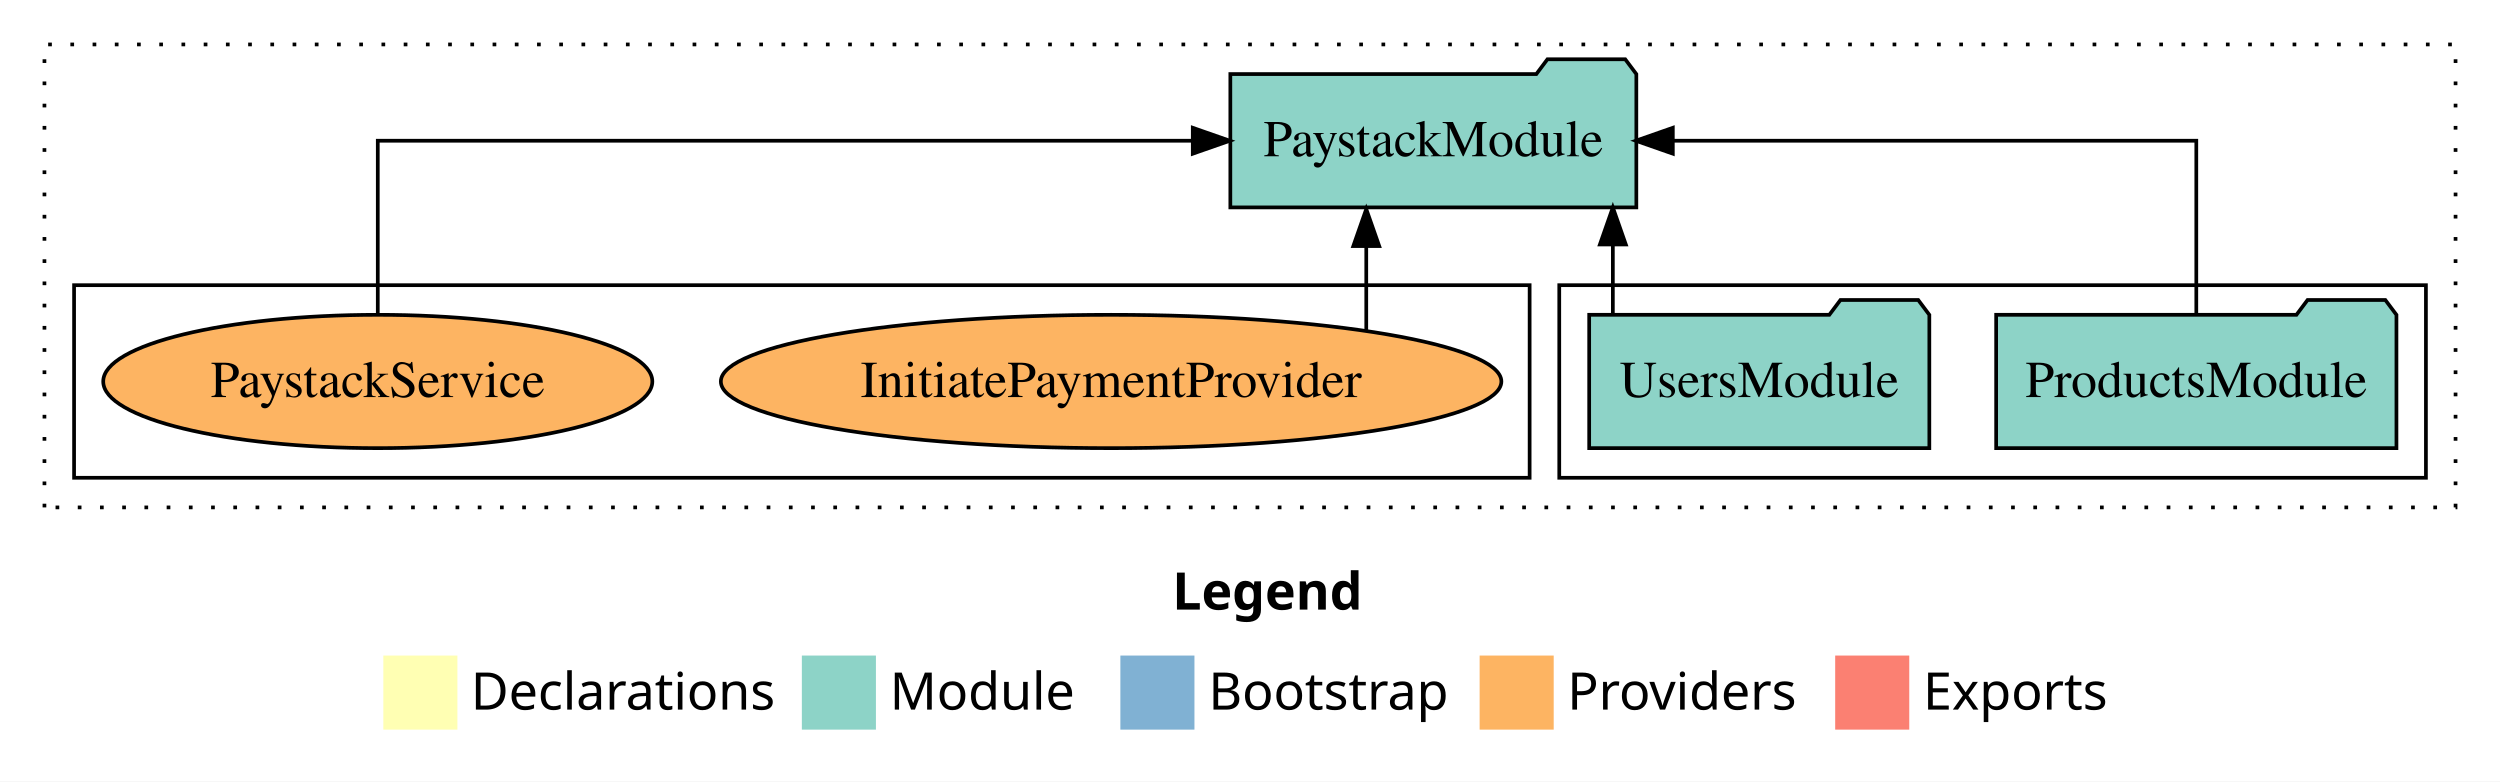
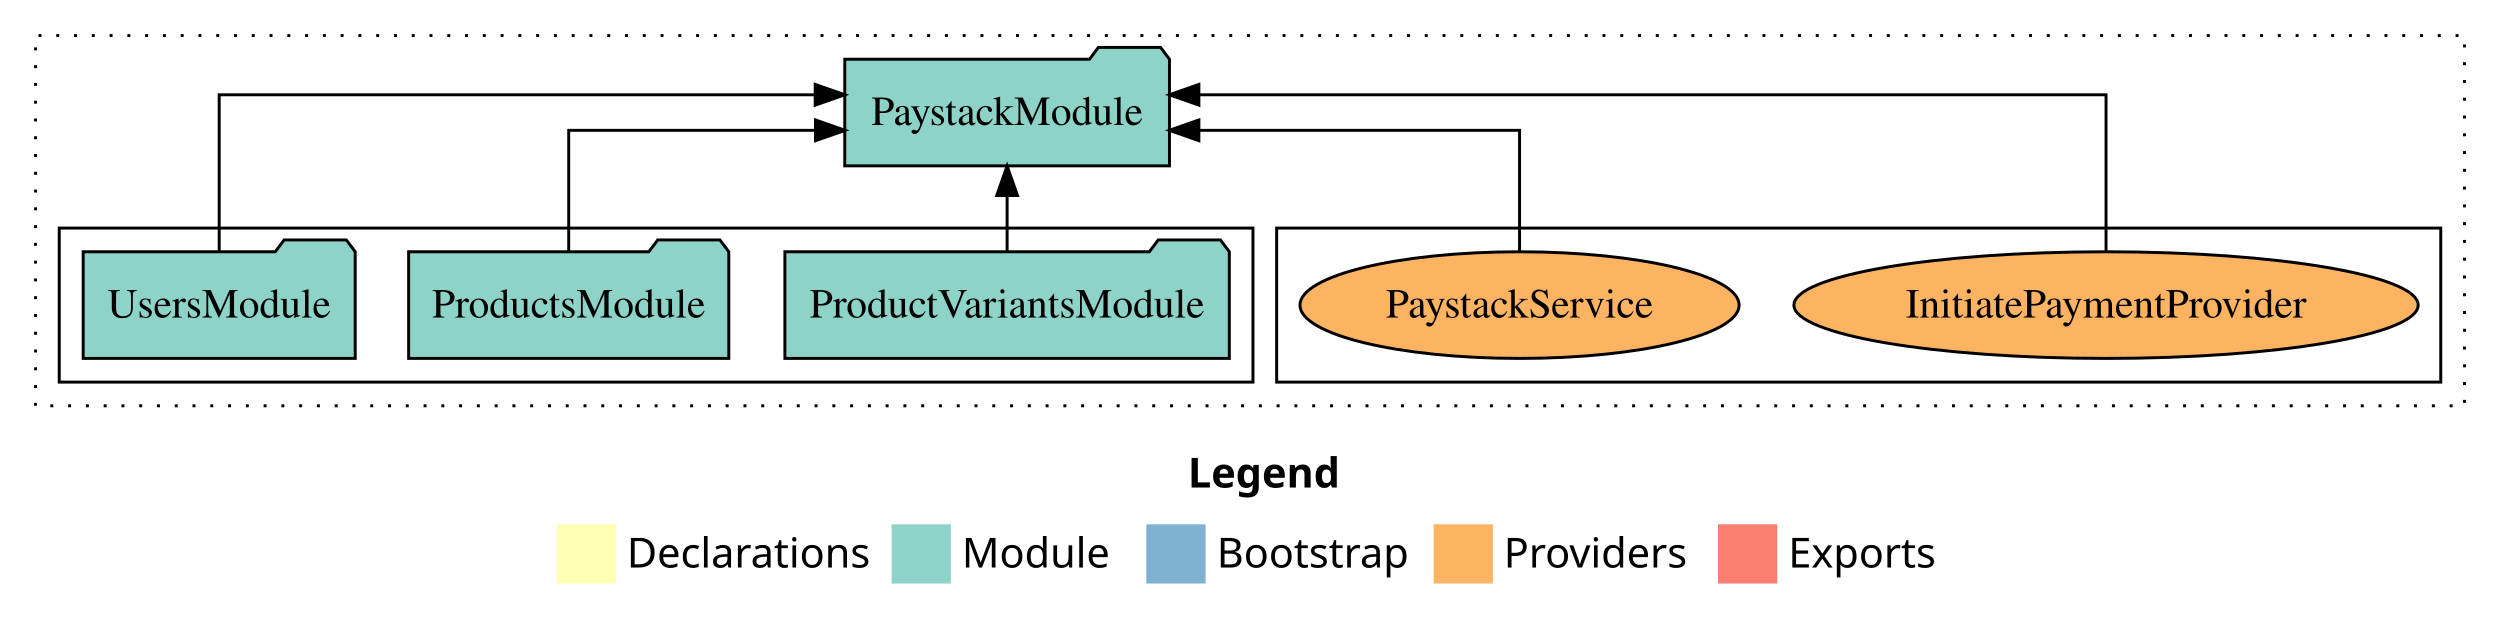
- <svg xmlns="http://www.w3.org/2000/svg" width="675pt" height="211pt" viewBox="0.00 0.00 675.00 211.00">
+ <svg xmlns="http://www.w3.org/2000/svg" width="844pt" height="211pt" viewBox="0.00 0.00 844.00 211.00">
  <g id="graph0" class="graph" transform="scale(1 1) rotate(0) translate(4 207)">
-     <polygon fill="white" stroke="transparent" points="-4,4 -4,-207 671,-207 671,4 -4,4" />
-     <text text-anchor="start" x="312.51" y="-42.4" font-family="Times-12" font-weight="bold" font-size="14.00">Legend</text>
-     <polygon fill="#ffffb3" stroke="transparent" points="99.5,-10 99.5,-30 119.5,-30 119.5,-10 99.5,-10" />
-     <text text-anchor="start" x="123.13" y="-15.4" font-family="Times-12" font-size="14.00">  Declarations</text>
-     <polygon fill="#8dd3c7" stroke="transparent" points="212.5,-10 212.5,-30 232.5,-30 232.5,-10 212.5,-10" />
-     <text text-anchor="start" x="236.23" y="-15.4" font-family="Times-12" font-size="14.00">  Module</text>
-     <polygon fill="#80b1d3" stroke="transparent" points="298.5,-10 298.5,-30 318.5,-30 318.5,-10 298.5,-10" />
-     <text text-anchor="start" x="322.28" y="-15.4" font-family="Times-12" font-size="14.00">  Bootstrap</text>
-     <polygon fill="#fdb462" stroke="transparent" points="395.5,-10 395.5,-30 415.5,-30 415.5,-10 395.5,-10" />
-     <text text-anchor="start" x="419.17" y="-15.4" font-family="Times-12" font-size="14.00">  Providers</text>
-     <polygon fill="#fb8072" stroke="transparent" points="491.5,-10 491.5,-30 511.5,-30 511.5,-10 491.5,-10" />
-     <text text-anchor="start" x="515.23" y="-15.4" font-family="Times-12" font-size="14.00">  Exports</text>
+     <polygon fill="white" stroke="transparent" points="-4,4 -4,-207 840,-207 840,4 -4,4" />
+     <text text-anchor="start" x="397.01" y="-42.4" font-family="Times-12" font-weight="bold" font-size="14.00">Legend</text>
+     <polygon fill="#ffffb3" stroke="transparent" points="184,-10 184,-30 204,-30 204,-10 184,-10" />
+     <text text-anchor="start" x="207.63" y="-15.4" font-family="Times-12" font-size="14.00">  Declarations</text>
+     <polygon fill="#8dd3c7" stroke="transparent" points="297,-10 297,-30 317,-30 317,-10 297,-10" />
+     <text text-anchor="start" x="320.73" y="-15.4" font-family="Times-12" font-size="14.00">  Module</text>
+     <polygon fill="#80b1d3" stroke="transparent" points="383,-10 383,-30 403,-30 403,-10 383,-10" />
+     <text text-anchor="start" x="406.78" y="-15.4" font-family="Times-12" font-size="14.00">  Bootstrap</text>
+     <polygon fill="#fdb462" stroke="transparent" points="480,-10 480,-30 500,-30 500,-10 480,-10" />
+     <text text-anchor="start" x="503.67" y="-15.4" font-family="Times-12" font-size="14.00">  Providers</text>
+     <polygon fill="#fb8072" stroke="transparent" points="576,-10 576,-30 596,-30 596,-10 576,-10" />
+     <text text-anchor="start" x="599.73" y="-15.4" font-family="Times-12" font-size="14.00">  Exports</text>
    <g id="clust1" class="cluster">
-       <polygon fill="none" stroke="black" stroke-dasharray="1,5" points="8,-70 8,-195 659,-195 659,-70 8,-70" />
+       <polygon fill="none" stroke="black" stroke-dasharray="1,5" points="8,-70 8,-195 828,-195 828,-70 8,-70" />
+     </g>
+     <g id="clust6" class="cluster">
+       <polygon fill="none" stroke="black" points="427,-78 427,-130 820,-130 820,-78 427,-78" />
    </g>
    <g id="clust3" class="cluster">
-       <polygon fill="none" stroke="black" points="417,-78 417,-130 651,-130 651,-78 417,-78" />
-     </g>
-     <g id="clust6" class="cluster">
-       <polygon fill="none" stroke="black" points="16,-78 16,-130 409,-130 409,-78 16,-78" />
+       <polygon fill="none" stroke="black" points="16,-78 16,-130 419,-130 419,-78 16,-78" />
    </g>
    <g id="node1" class="node">
-       <polygon fill="#8dd3c7" stroke="black" points="643.04,-122 640.04,-126 619.04,-126 616.04,-122 534.96,-122 534.96,-86 643.04,-86 643.04,-122" />
-       <text text-anchor="middle" x="589" y="-99.8" font-family="Times,serif" font-size="14.00">ProductsModule</text>
+       <polygon fill="#8dd3c7" stroke="black" points="411.02,-122 408.02,-126 387.02,-126 384.02,-122 260.98,-122 260.98,-86 411.02,-86 411.02,-122" />
+       <text text-anchor="middle" x="336" y="-99.8" font-family="Times,serif" font-size="14.00">ProductVariantsModule</text>
+     </g>
+     <g id="node4" class="node">
+       <polygon fill="#8dd3c7" stroke="black" points="390.81,-187 387.81,-191 366.81,-191 363.81,-187 281.19,-187 281.19,-151 390.81,-151 390.81,-187" />
+       <text text-anchor="middle" x="336" y="-164.8" font-family="Times,serif" font-size="14.00">PaystackModule</text>
+     </g>
+     <g id="edge1" class="edge">
+       <path fill="none" stroke="black" d="M336,-122.11C336,-122.11 336,-140.99 336,-140.99" />
+       <polygon fill="black" stroke="black" points="332.5,-140.99 336,-150.99 339.5,-140.99 332.5,-140.99" />
+     </g>
+     <g id="node2" class="node">
+       <polygon fill="#8dd3c7" stroke="black" points="242.04,-122 239.04,-126 218.04,-126 215.04,-122 133.96,-122 133.96,-86 242.04,-86 242.04,-122" />
+       <text text-anchor="middle" x="188" y="-99.8" font-family="Times,serif" font-size="14.00">ProductsModule</text>
+     </g>
+     <g id="edge2" class="edge">
+       <path fill="none" stroke="black" d="M188,-122.02C188,-139.37 188,-163 188,-163 188,-163 271.31,-163 271.31,-163" />
+       <polygon fill="black" stroke="black" points="271.31,-166.5 281.31,-163 271.31,-159.5 271.31,-166.5" />
    </g>
    <g id="node3" class="node">
-       <polygon fill="#8dd3c7" stroke="black" points="437.81,-187 434.81,-191 413.81,-191 410.81,-187 328.19,-187 328.19,-151 437.81,-151 437.81,-187" />
-       <text text-anchor="middle" x="383" y="-164.8" font-family="Times,serif" font-size="14.00">PaystackModule</text>
-     </g>
-     <g id="edge1" class="edge">
-       <path fill="none" stroke="black" d="M589,-122.11C589,-141.34 589,-169 589,-169 589,-169 447.66,-169 447.66,-169" />
-       <polygon fill="black" stroke="black" points="447.66,-165.5 437.66,-169 447.66,-172.5 447.66,-165.5" />
-     </g>
-     <g id="node2" class="node">
-       <polygon fill="#8dd3c7" stroke="black" points="516.92,-122 513.92,-126 492.92,-126 489.92,-122 425.08,-122 425.08,-86 516.92,-86 516.92,-122" />
-       <text text-anchor="middle" x="471" y="-99.8" font-family="Times,serif" font-size="14.00">UsersModule</text>
-     </g>
-     <g id="edge2" class="edge">
-       <path fill="none" stroke="black" d="M431.47,-122.11C431.47,-122.11 431.47,-140.99 431.47,-140.99" />
-       <polygon fill="black" stroke="black" points="427.97,-140.99 431.47,-150.99 434.97,-140.99 427.97,-140.99" />
-     </g>
-     <g id="node4" class="node">
-       <ellipse fill="#fdb462" stroke="black" cx="296" cy="-104" rx="105.37" ry="18" />
-       <text text-anchor="middle" x="296" y="-99.8" font-family="Times,serif" font-size="14.00">InitiatePaymentProvider</text>
+       <polygon fill="#8dd3c7" stroke="black" points="115.92,-122 112.92,-126 91.92,-126 88.92,-122 24.08,-122 24.08,-86 115.92,-86 115.92,-122" />
+       <text text-anchor="middle" x="70" y="-99.8" font-family="Times,serif" font-size="14.00">UsersModule</text>
    </g>
    <g id="edge3" class="edge">
-       <path fill="none" stroke="black" d="M364.89,-117.78C364.89,-117.78 364.89,-140.55 364.89,-140.55" />
-       <polygon fill="black" stroke="black" points="361.39,-140.55 364.89,-150.55 368.39,-140.55 361.39,-140.55" />
+       <path fill="none" stroke="black" d="M70,-122.28C70,-143.32 70,-175 70,-175 70,-175 271.21,-175 271.21,-175" />
+       <polygon fill="black" stroke="black" points="271.21,-178.5 281.21,-175 271.21,-171.5 271.21,-178.5" />
    </g>
    <g id="node5" class="node">
-       <ellipse fill="#fdb462" stroke="black" cx="98" cy="-104" rx="74.13" ry="18" />
-       <text text-anchor="middle" x="98" y="-99.8" font-family="Times,serif" font-size="14.00">PaystackService</text>
+       <ellipse fill="#fdb462" stroke="black" cx="707" cy="-104" rx="105.37" ry="18" />
+       <text text-anchor="middle" x="707" y="-99.8" font-family="Times,serif" font-size="14.00">InitiatePaymentProvider</text>
    </g>
    <g id="edge4" class="edge">
-       <path fill="none" stroke="black" d="M98,-122.11C98,-141.34 98,-169 98,-169 98,-169 318.05,-169 318.05,-169" />
-       <polygon fill="black" stroke="black" points="318.05,-172.5 328.05,-169 318.05,-165.5 318.05,-172.5" />
+       <path fill="none" stroke="black" d="M707,-122.28C707,-143.32 707,-175 707,-175 707,-175 400.74,-175 400.74,-175" />
+       <polygon fill="black" stroke="black" points="400.74,-171.5 390.74,-175 400.74,-178.5 400.74,-171.5" />
+     </g>
+     <g id="node6" class="node">
+       <ellipse fill="#fdb462" stroke="black" cx="509" cy="-104" rx="74.13" ry="18" />
+       <text text-anchor="middle" x="509" y="-99.8" font-family="Times,serif" font-size="14.00">PaystackService</text>
+     </g>
+     <g id="edge5" class="edge">
+       <path fill="none" stroke="black" d="M509,-122.02C509,-139.37 509,-163 509,-163 509,-163 400.74,-163 400.74,-163" />
+       <polygon fill="black" stroke="black" points="400.74,-159.5 390.74,-163 400.74,-166.5 400.74,-159.5" />
    </g>
  </g>
</svg>
